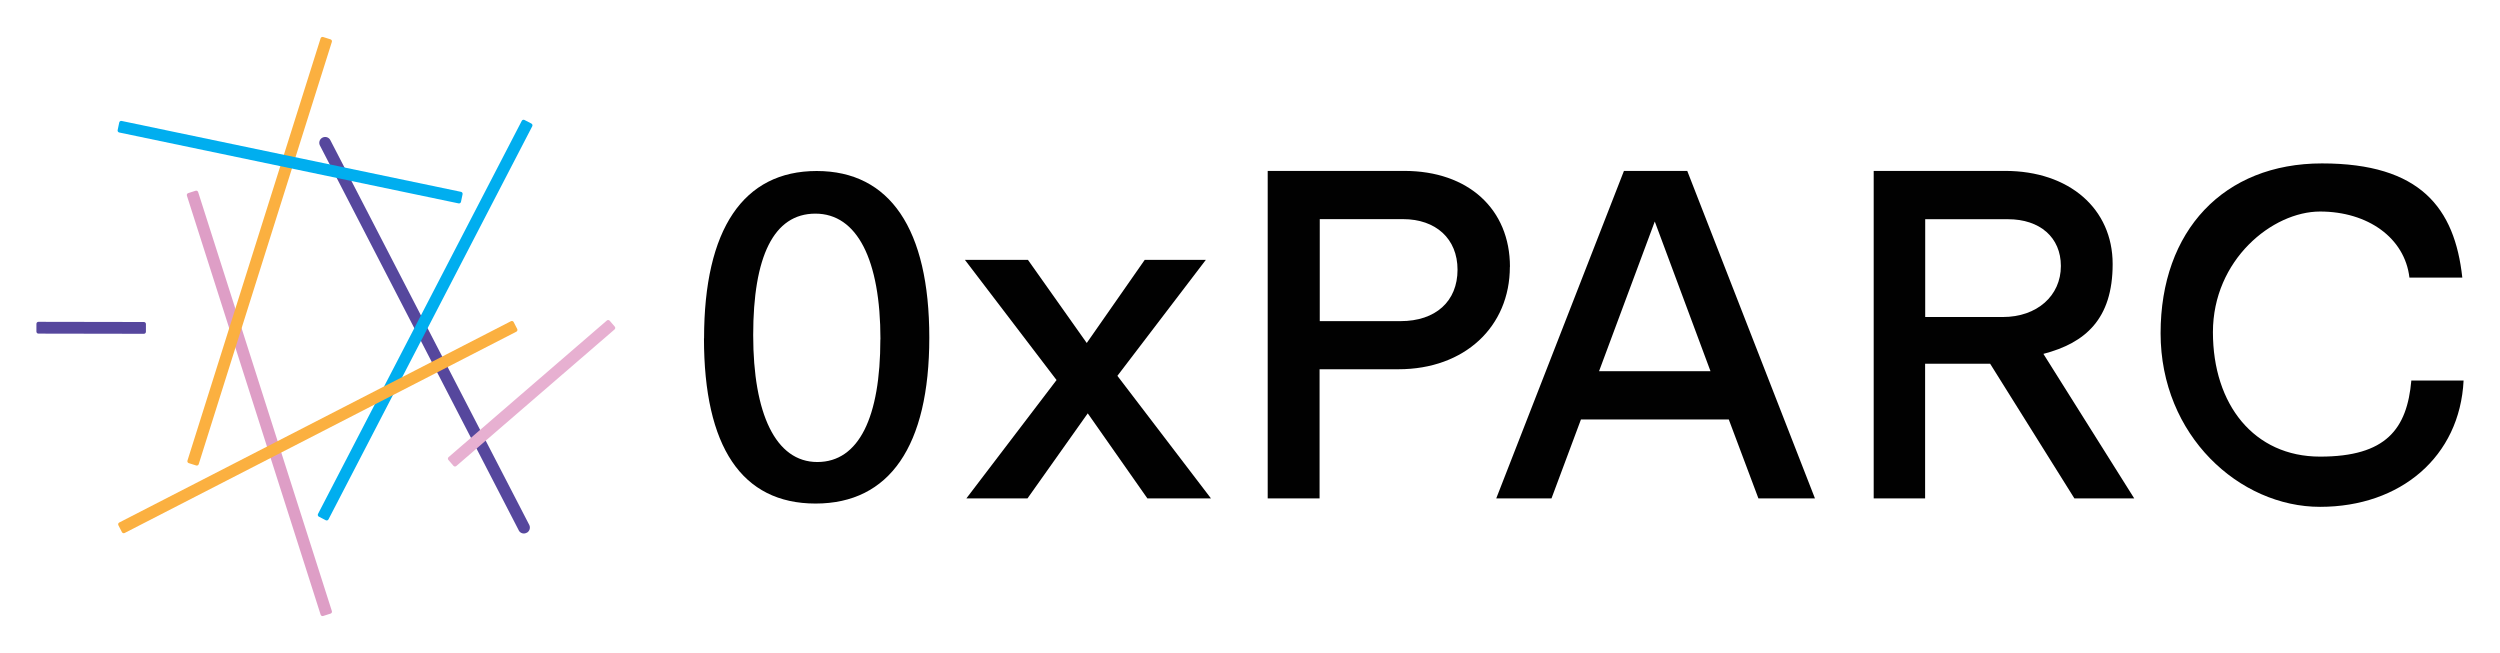
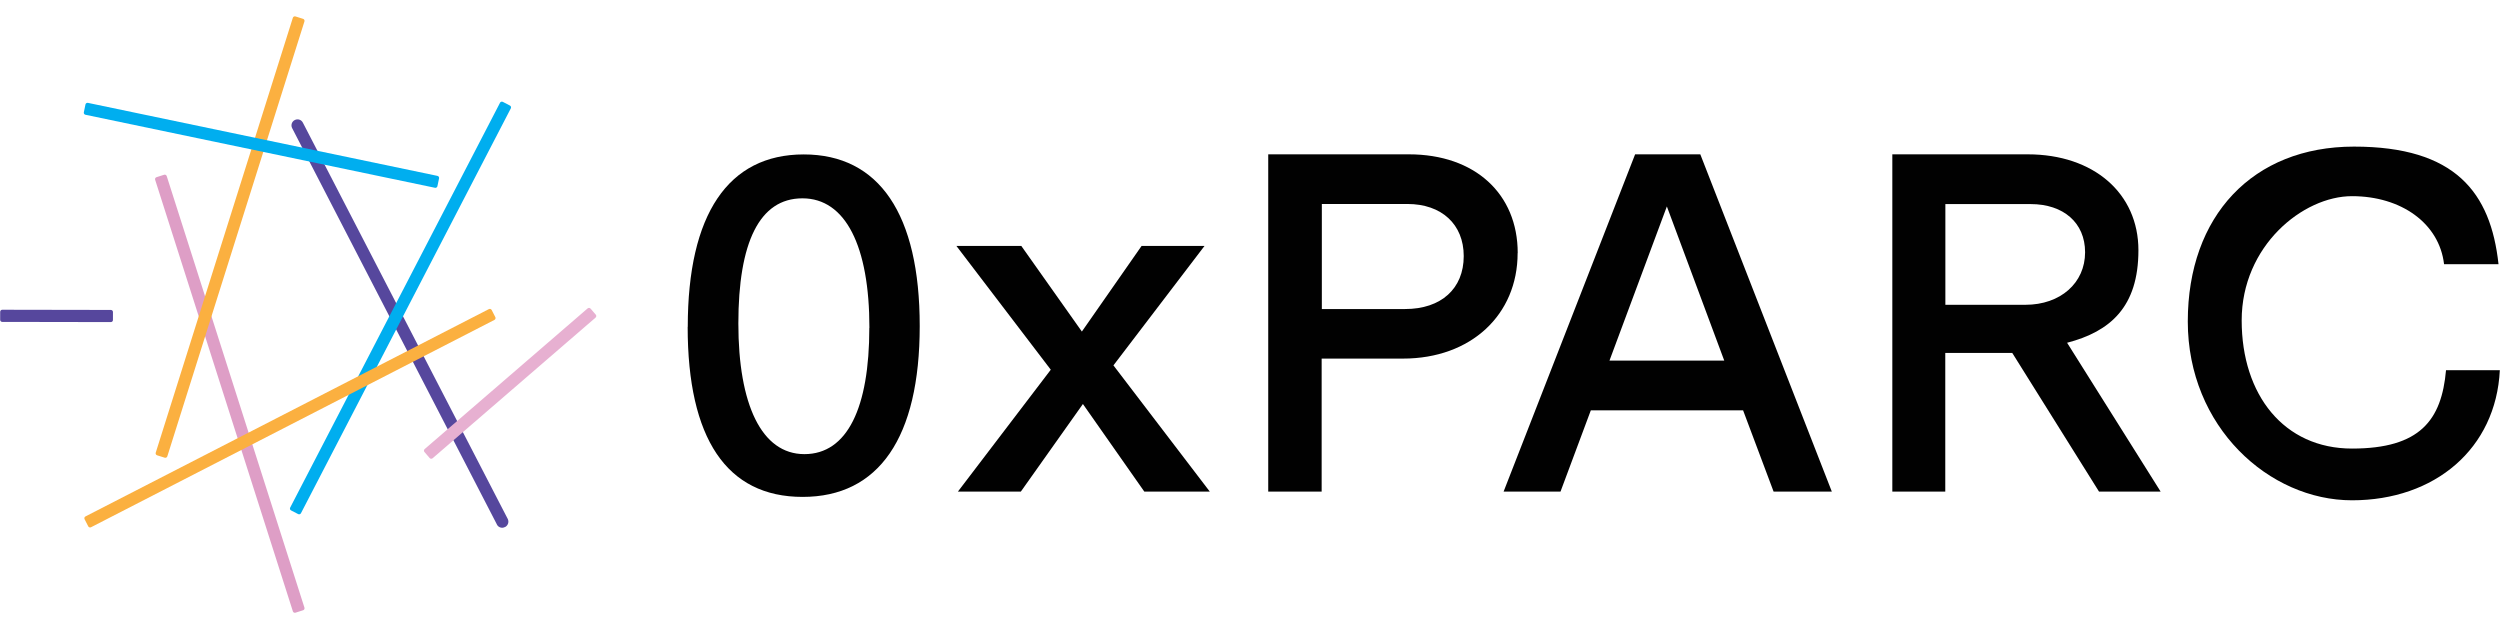
- <svg xmlns="http://www.w3.org/2000/svg" viewBox="133.8 17.58 2732.7 713.78" width="2732.7" height="713.78" id="Layer_1" version="1.1">
+ <svg xmlns="http://www.w3.org/2000/svg" viewBox="173.424 40.596 2653.452 667.748" id="Layer_1" version="1.1">
  <defs>
    <style>
      .st0 {
        fill: none;
      }

      .st1 {
        fill: #010101;
      }

      .st2 {
        fill: #56479d;
      }

      .st3 {
        fill: #00aeef;
      }

      .st4 {
        fill: #de9ec6;
      }

      .st5 {
        fill: #fbb040;
      }

      .st6 {
        fill: #e7b0d1;
      }
    </style>
  </defs>
  <path class="st1" d="M903.4,387.5c0-119.6,43-183,123.1-183s123.1,63.4,123.1,182.1-43.5,181.4-124.3,181.4-122-62.2-122-180.5h0ZM1096.2,388.6c0-87-25.4-137.5-71.1-137.5s-68,47-68,132.8,24.5,138.7,70.1,138.7,68.9-49.3,68.9-134h0Z" />
  <path class="st1" d="M1322.8,469.4l-65.9,93h-66.8l98.6-129.4-100.2-131.4h68.9l64.3,90.9,63.4-90.9h66.8l-96.7,126.8,102.3,134h-69.5l-65.2-93h0Z" />
  <path class="st1" d="M1784.2,309.2c0,65.5-49.5,112-121.7,112h-86.3v141.2h-56.7V204.4h149.3c70.1,0,115.5,41.9,115.5,104.8h0ZM1727,312.4c0-33.8-23.6-55.3-59.7-55.3h-90.9v111.5h88.4c38.2,0,62.2-21.6,62.2-56.2Z" />
  <path class="st1" d="M2023.4,476.1h-161.5l-32.2,86.3h-60.4l139.6-358h69.2l139.6,358h-61.8l-32.4-86.3h0ZM2003.5,423.3l-60.9-163.6-60.9,163.6h121.7Z" />
  <path class="st1" d="M2401.3,562.4l-92.1-147.2h-71.1v147.2h-56.2V204.4h143.7c70.1,0,117.5,41.4,117.5,101.8s-30.1,86.3-75.7,98.2l99.3,158h-65.5,0ZM2386.5,308.3c0-31.2-22.9-51.1-57.8-51.1h-90.5v106.9h84.9c37.3,0,63.4-23.2,63.4-55.7h0Z" />
  <path class="st1" d="M2769.5,433.5h57.2c-4.1,83.3-68.9,138.1-156.9,138.1s-174.3-77.8-174.3-189.8,68.9-185.6,176.4-185.6,145.1,48.6,153.4,124.8h-57.8c-5.1-43.5-45.6-72.2-97.7-72.2s-117.1,52.8-117.1,131.9,44.9,136,117.1,136,95.1-30.1,99.8-83.3h0Z" />
  <rect class="st4" x="411" y="215.7" width="12.9" height="485.2" rx="2.2" ry="2.2" transform="translate(-119.7 148.8) rotate(-17.7)" />
  <path class="st2" d="M700.8,597.2l-217.3-420.6c-1.6-3.1-.4-7,2.8-8.6h0c3.2-1.6,7-.4,8.6,2.8h0c0,0,217.4,420.5,217.4,420.5,1.6,3.1.4,6.9-2.6,8.6h-.2c-3.1,1.8-7.1.6-8.7-2.6Z" />
  <rect class="st6" x="598.5" y="441.4" width="232.9" height="12.9" rx="2.2" ry="2.2" transform="translate(-119 575.6) rotate(-40.8)" />
  <rect class="st3" x="354.1" y="360.7" width="488.4" height="12.9" rx="2.2" ry="2.2" transform="translate(-2.8 729.7) rotate(-62.6)" />
  <g>
    <line class="st0" x1="489.4" y1="65.6" x2="346.2" y2="519.1" />
    <rect class="st5" x="173.5" y="285.8" width="488.4" height="12.9" rx="2.2" ry="2.2" transform="translate(13.3 602.7) rotate(-72.5)" />
  </g>
  <rect class="st3" x="444.6" y="3.2" width="12.9" height="383.4" rx="2.2" ry="2.2" transform="translate(167.9 596.5) rotate(-78.2)" />
  <rect class="st2" x="227" y="316.2" width="12.9" height="119.7" rx="2.2" ry="2.2" transform="translate(-143 608.7) rotate(-89.9)" />
  <g>
    <line class="st0" x1="270.9" y1="593" x2="691.5" y2="377.1" />
    <rect class="st5" x="238.2" y="478.3" width="485.8" height="12.9" rx="2.2" ry="2.2" transform="translate(-168.3 273.2) rotate(-27.2)" />
  </g>
</svg>
